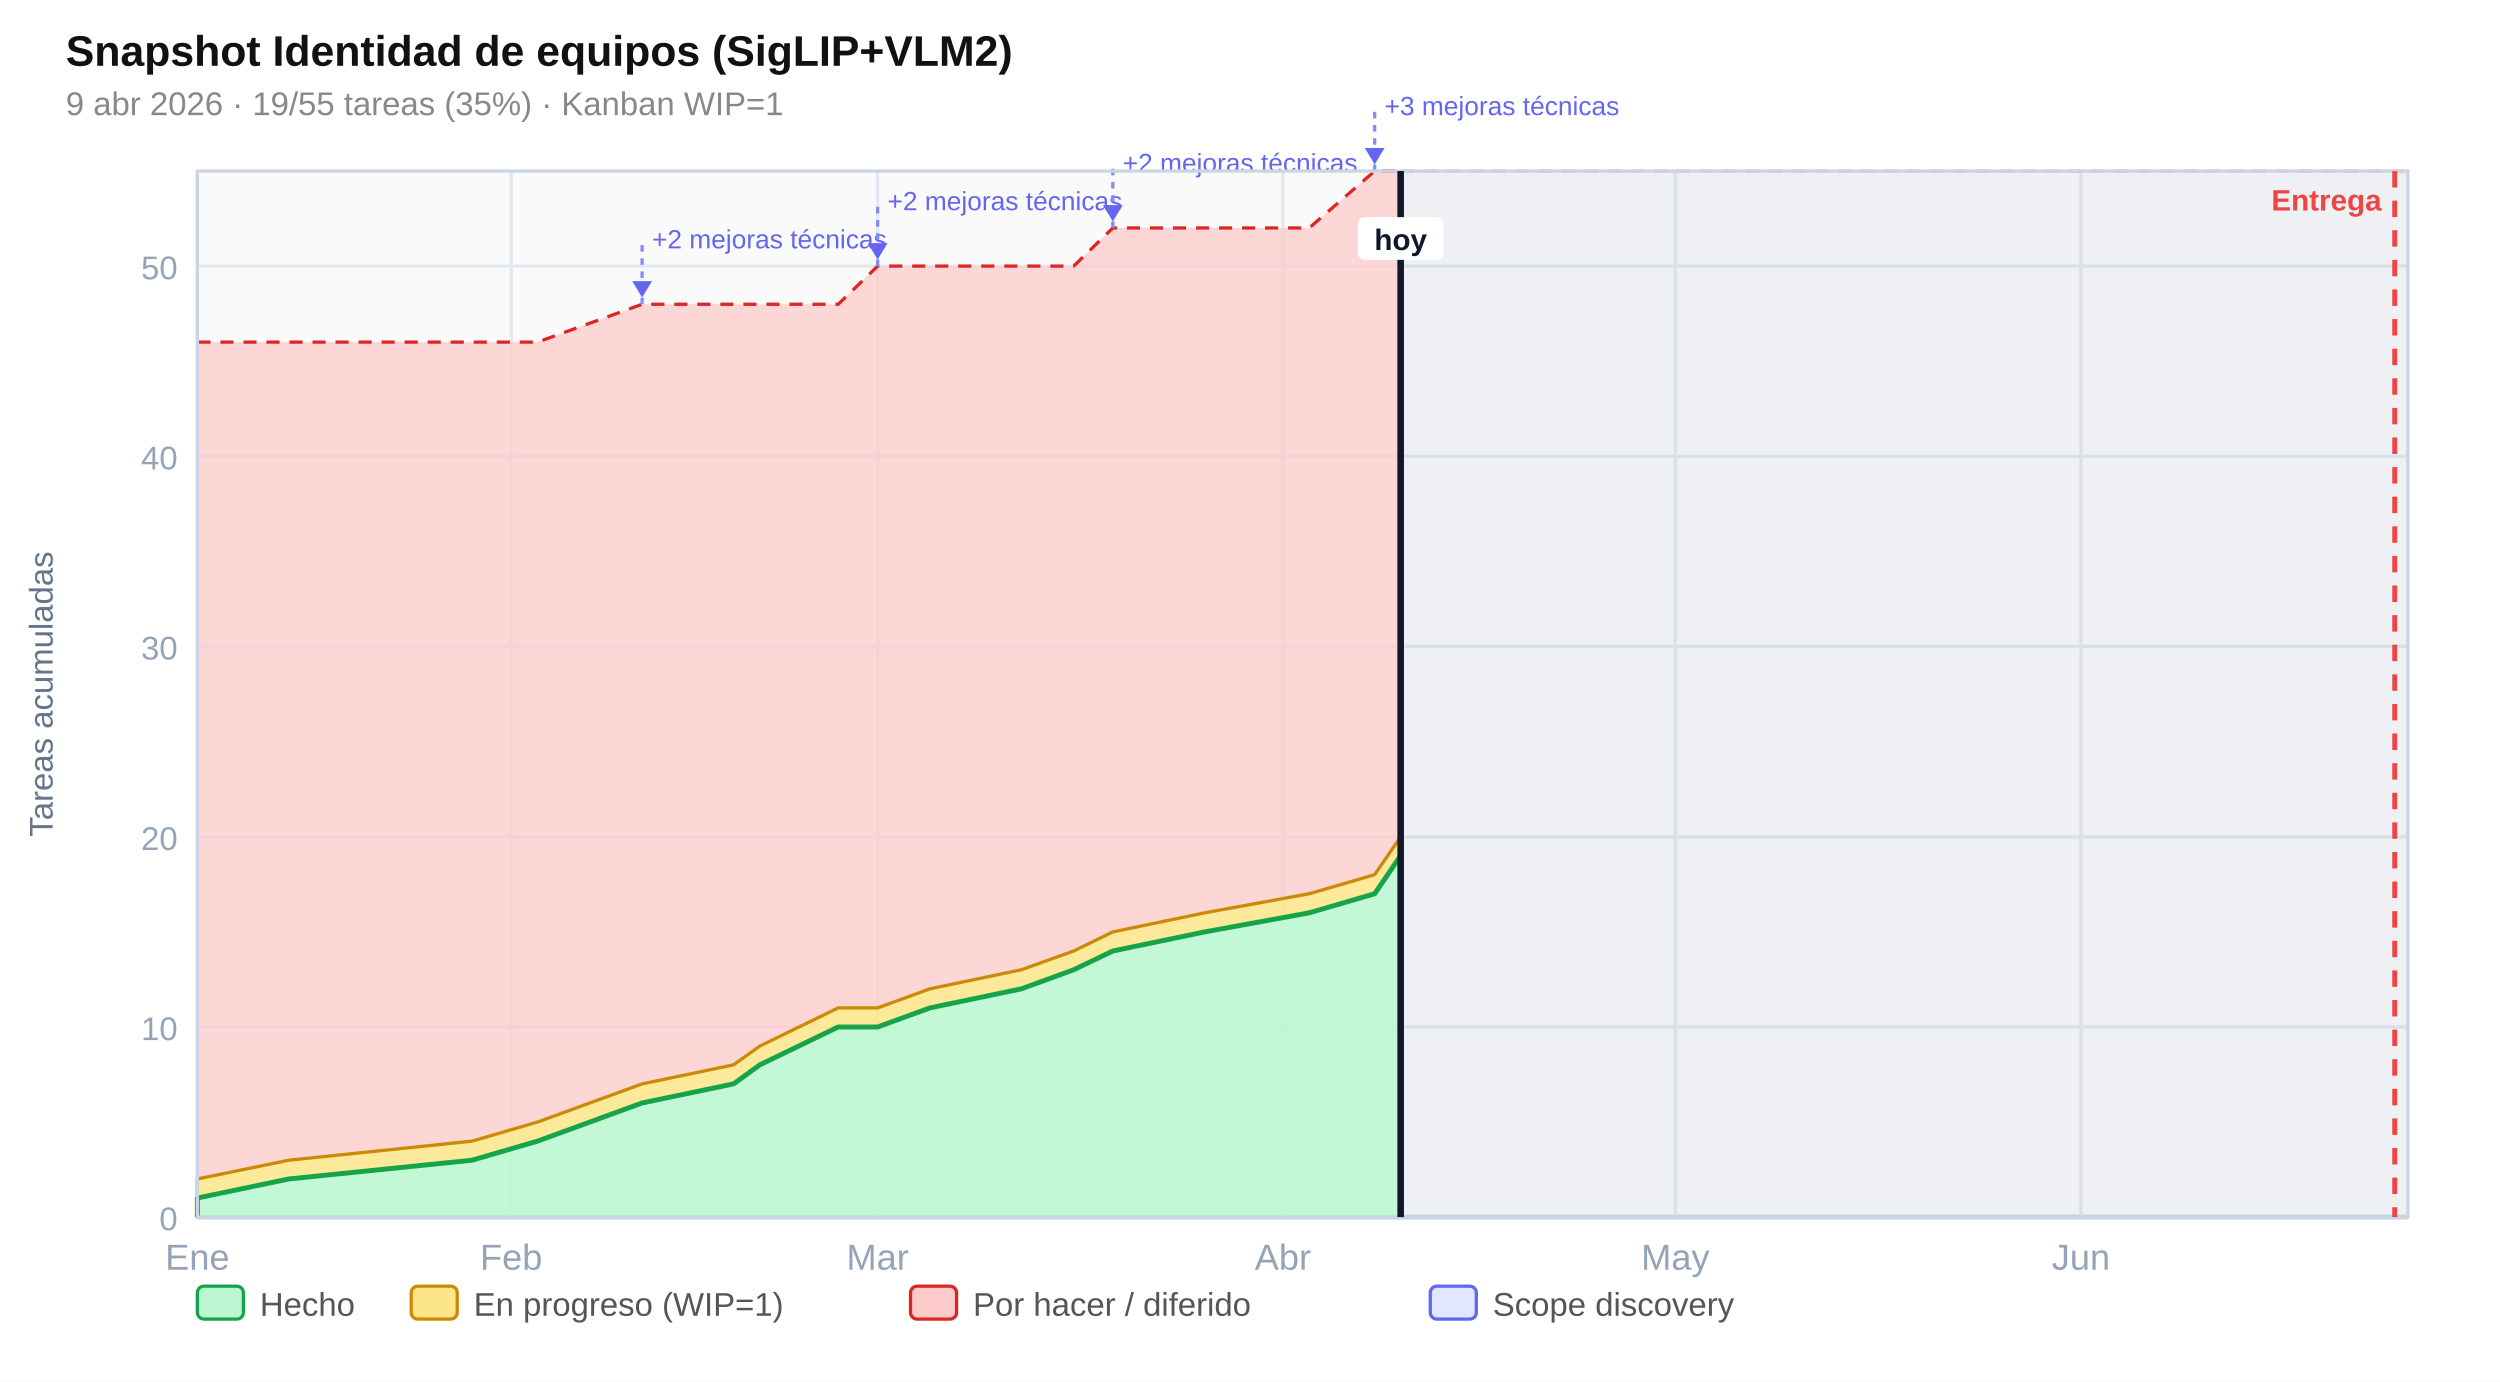
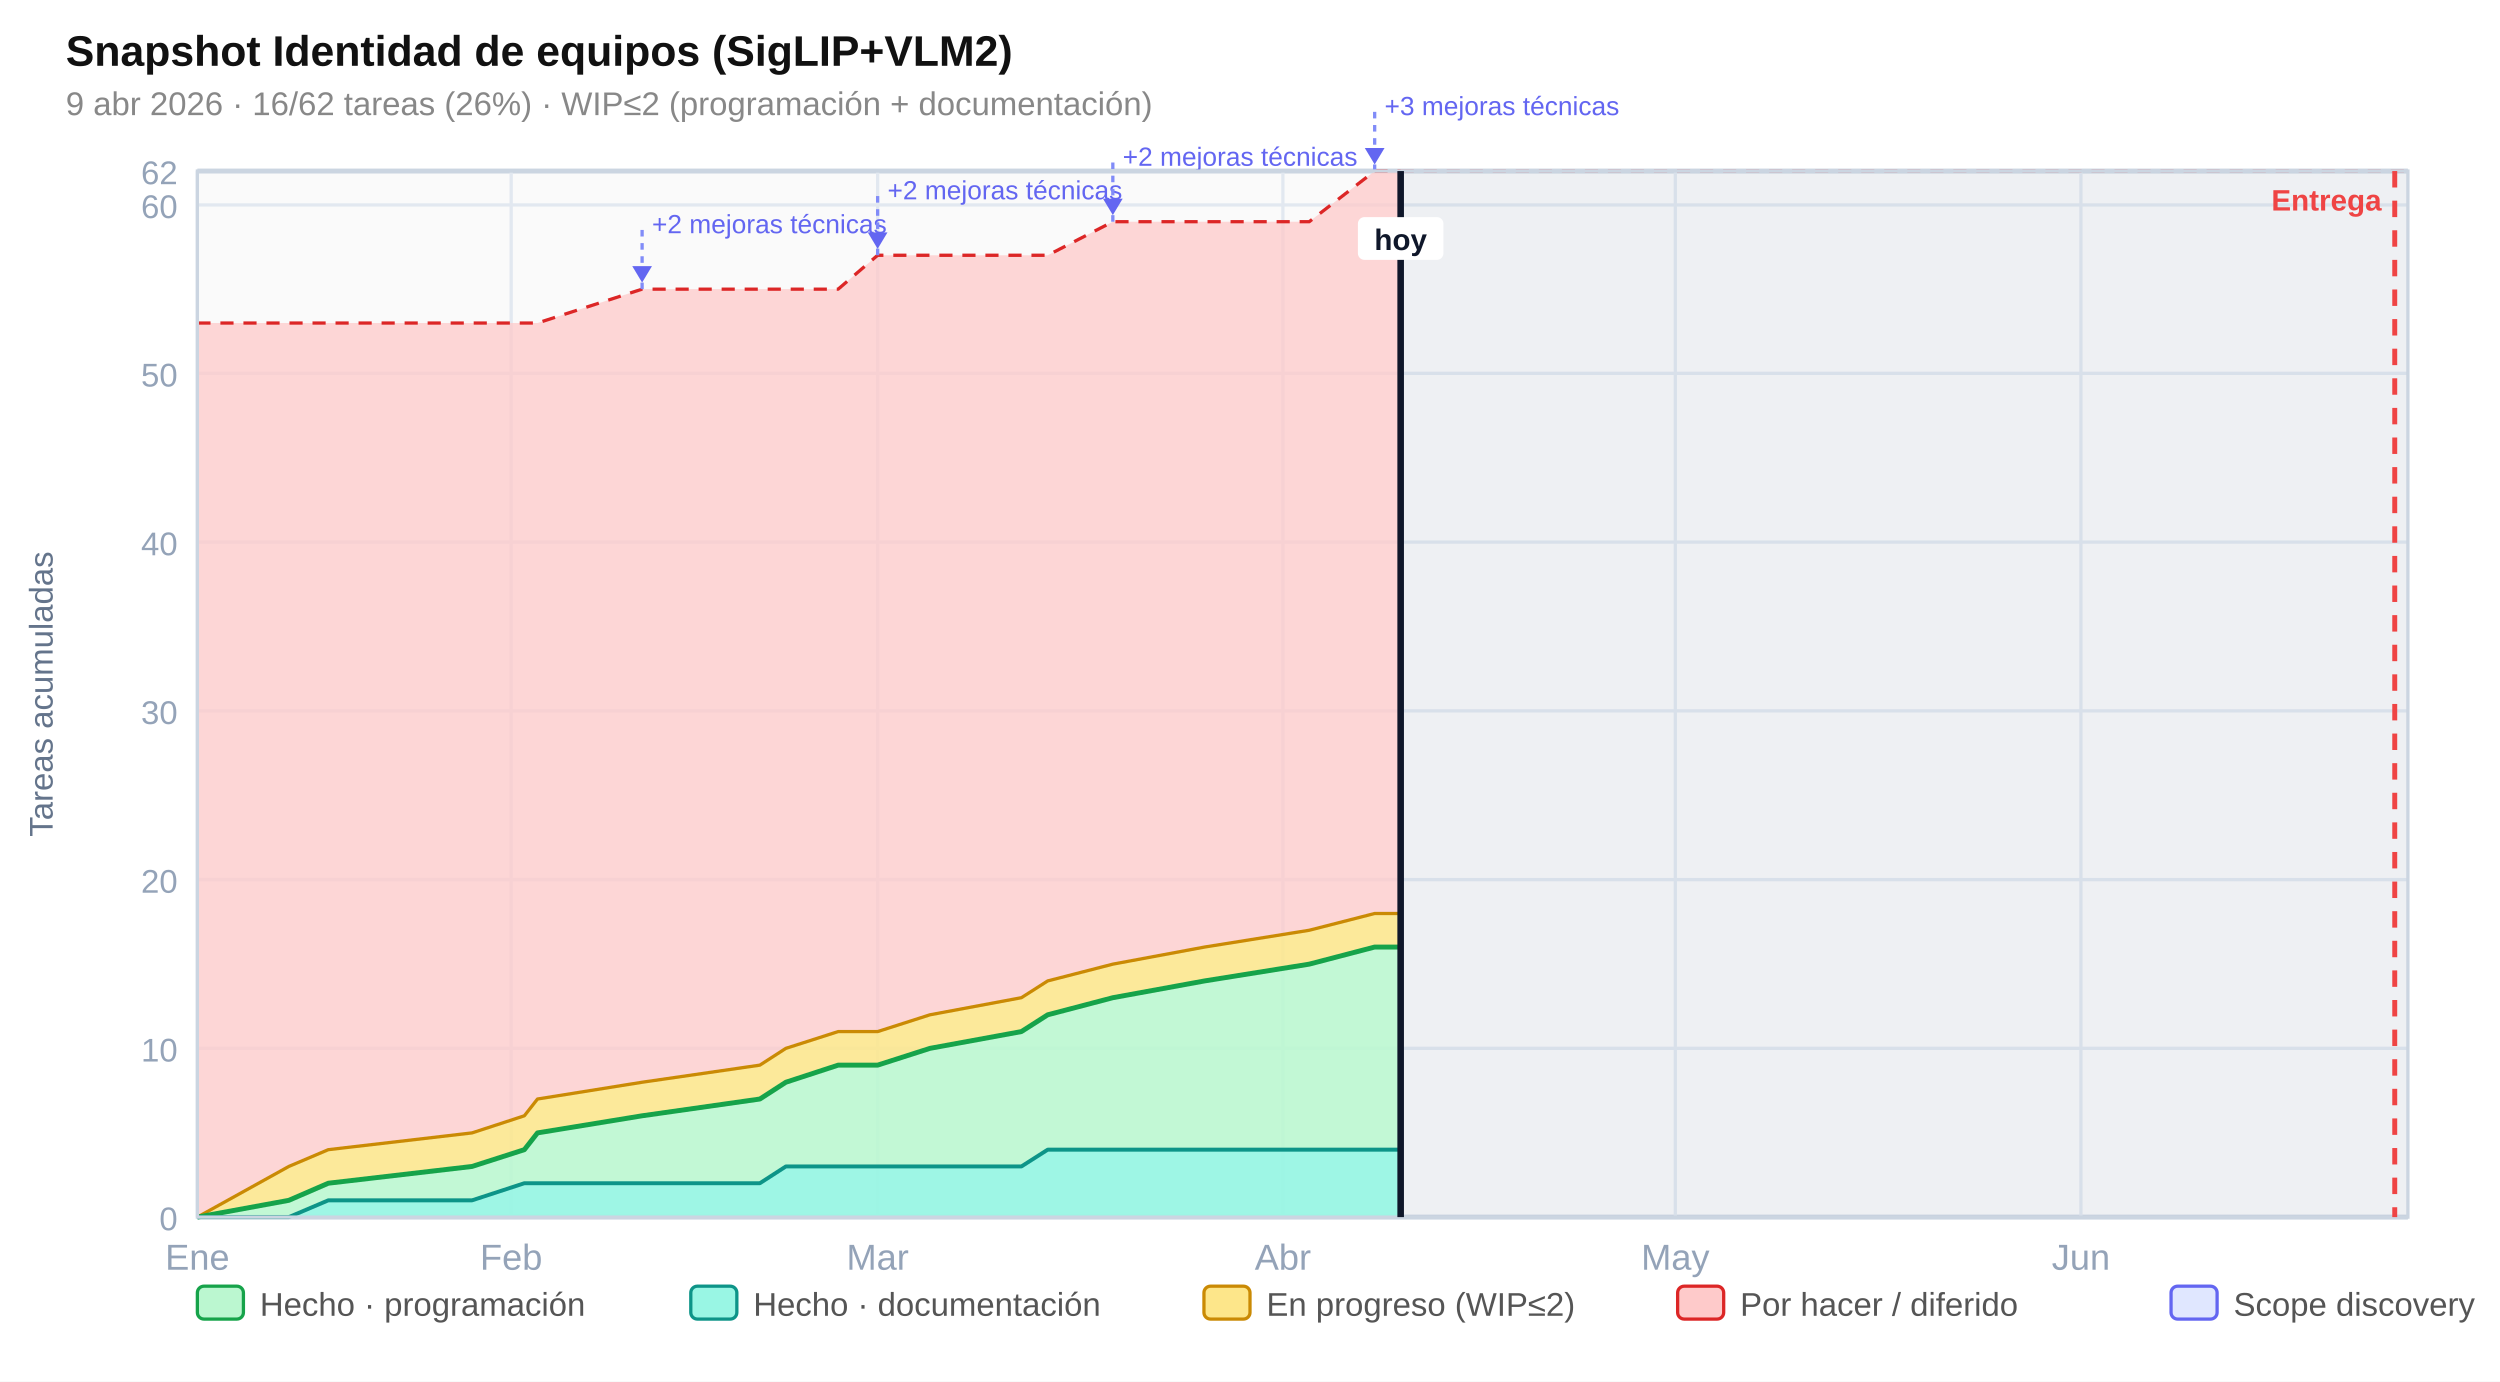
<svg xmlns="http://www.w3.org/2000/svg" viewBox="0 0 760 420" width="760" height="420">
  <defs>
    <style>text{font-family:-apple-system,BlinkMacSystemFont,"Segoe UI",Arial,sans-serif;}</style>
  </defs>
  <rect width="760" height="420" fill="#ffffff" />
  <rect x="60" y="52" width="672" height="318" fill="#FAFAFA" />
  <text x="20" y="20" font-size="13" font-weight="700" fill="#111111">Snapshot Identidad de equipos (SigLIP+VLM2)</text>
-   <text x="20" y="35" font-size="10" fill="#888888"> 9 abr 2026  ·  19/55 tareas (35%)  ·  Kanban WIP=1</text>
+   <text x="20" y="35" font-size="10" fill="#888888"> 9 abr 2026  ·  16/62 tareas (26%)  ·  WIP≤2 (programación + documentación)</text>
  <line x1="60" y1="370.0" x2="732" y2="370.0" stroke="#CBD5E1" stroke-width="1.5" />
  <text x="54" y="374.0" font-size="10" text-anchor="end" fill="#94A3B8">0</text>
-   <line x1="60" y1="312.2" x2="732" y2="312.2" stroke="#E2E8F0" stroke-width="1" />
-   <text x="54" y="316.2" font-size="10" text-anchor="end" fill="#94A3B8">10</text>
-   <line x1="60" y1="254.4" x2="732" y2="254.4" stroke="#E2E8F0" stroke-width="1" />
-   <text x="54" y="258.4" font-size="10" text-anchor="end" fill="#94A3B8">20</text>
-   <line x1="60" y1="196.5" x2="732" y2="196.5" stroke="#E2E8F0" stroke-width="1" />
-   <text x="54" y="200.5" font-size="10" text-anchor="end" fill="#94A3B8">30</text>
-   <line x1="60" y1="138.7" x2="732" y2="138.7" stroke="#E2E8F0" stroke-width="1" />
-   <text x="54" y="142.7" font-size="10" text-anchor="end" fill="#94A3B8">40</text>
-   <line x1="60" y1="80.9" x2="732" y2="80.9" stroke="#E2E8F0" stroke-width="1" />
-   <text x="54" y="84.9" font-size="10" text-anchor="end" fill="#94A3B8">50</text>
+   <line x1="60" y1="318.7" x2="732" y2="318.7" stroke="#E2E8F0" stroke-width="1" />
+   <text x="54" y="322.7" font-size="10" text-anchor="end" fill="#94A3B8">10</text>
+   <line x1="60" y1="267.4" x2="732" y2="267.4" stroke="#E2E8F0" stroke-width="1" />
+   <text x="54" y="271.4" font-size="10" text-anchor="end" fill="#94A3B8">20</text>
+   <line x1="60" y1="216.1" x2="732" y2="216.1" stroke="#E2E8F0" stroke-width="1" />
+   <text x="54" y="220.1" font-size="10" text-anchor="end" fill="#94A3B8">30</text>
+   <line x1="60" y1="164.8" x2="732" y2="164.8" stroke="#E2E8F0" stroke-width="1" />
+   <text x="54" y="168.8" font-size="10" text-anchor="end" fill="#94A3B8">40</text>
+   <line x1="60" y1="113.5" x2="732" y2="113.5" stroke="#E2E8F0" stroke-width="1" />
+   <text x="54" y="117.5" font-size="10" text-anchor="end" fill="#94A3B8">50</text>
+   <line x1="60" y1="62.3" x2="732" y2="62.3" stroke="#E2E8F0" stroke-width="1" />
+   <text x="54" y="66.3" font-size="10" text-anchor="end" fill="#94A3B8">60</text>
+   <line x1="60" y1="52.0" x2="732" y2="52.0" stroke="#CBD5E1" stroke-width="1.5" />
+   <text x="54" y="56.0" font-size="10" text-anchor="end" fill="#94A3B8">62</text>
  <text x="16.0" y="211.0" font-size="10" fill="#64748B" text-anchor="middle" transform="rotate(-90,16.0,211.0)">Tareas acumuladas</text>
  <line x1="60.0" y1="52" x2="60.0" y2="370" stroke="#E2E8F0" stroke-width="1" />
  <text x="60.0" y="386" font-size="11" text-anchor="middle" fill="#94A3B8">Ene</text>
  <line x1="155.4" y1="52" x2="155.4" y2="370" stroke="#E2E8F0" stroke-width="1" />
  <text x="155.4" y="386" font-size="11" text-anchor="middle" fill="#94A3B8">Feb</text>
  <line x1="266.8" y1="52" x2="266.8" y2="370" stroke="#E2E8F0" stroke-width="1" />
  <text x="266.8" y="386" font-size="11" text-anchor="middle" fill="#94A3B8">Mar</text>
  <line x1="390.0" y1="52" x2="390.0" y2="370" stroke="#E2E8F0" stroke-width="1" />
  <text x="390.0" y="386" font-size="11" text-anchor="middle" fill="#94A3B8">Abr</text>
  <line x1="509.3" y1="52" x2="509.3" y2="370" stroke="#E2E8F0" stroke-width="1" />
  <text x="509.3" y="386" font-size="11" text-anchor="middle" fill="#94A3B8">May</text>
  <line x1="632.6" y1="52" x2="632.6" y2="370" stroke="#E2E8F0" stroke-width="1" />
  <text x="632.6" y="386" font-size="11" text-anchor="middle" fill="#94A3B8">Jun</text>
  <rect x="425.8" y="52" width="306.2" height="318" fill="#94A3B8" opacity="0.12" />
  <line x1="425.8" y1="52.0" x2="732.0" y2="52.0" stroke="#DC2626" stroke-width="1" stroke-dasharray="4,3" opacity="0.4" />
-   <polygon points="60.0,104.0 60.0,104.0 87.8,104.0 143.5,104.0 163.4,104.0 195.2,92.5 223.0,92.5 231.0,92.5 254.8,92.5 266.8,80.9 282.7,80.9 310.5,80.9 326.4,80.9 338.3,69.3 366.2,69.3 398.0,69.3 417.9,52.0 425.8,52.0 425.8,254.4 417.9,265.9 398.0,271.7 366.2,277.5 338.3,283.3 326.4,289.1 310.5,294.8 282.7,300.6 266.8,306.4 254.8,306.4 231.0,318.0 223.0,323.7 195.2,329.5 163.4,341.1 143.5,346.9 87.8,352.7 60.0,358.4 60.0,364.2" fill="#FECACA" opacity="0.75" />
-   <polygon points="60.0,364.2 60.0,358.4 87.8,352.7 143.5,346.9 163.4,341.1 195.2,329.5 223.0,323.7 231.0,318.0 254.8,306.4 266.8,306.4 282.7,300.6 310.5,294.8 326.4,289.1 338.3,283.3 366.2,277.5 398.0,271.7 417.9,265.9 425.8,254.4 425.8,260.1 417.9,271.7 398.0,277.5 366.2,283.3 338.3,289.1 326.4,294.8 310.5,300.6 282.7,306.4 266.8,312.2 254.8,312.2 231.0,323.7 223.0,329.5 195.2,335.3 163.4,346.9 143.5,352.7 87.8,358.4 60.0,364.2 60.0,370.0" fill="#FDE68A" opacity="0.85" />
-   <polygon points="60.0,370.0 60.0,364.2 87.8,358.4 143.5,352.7 163.4,346.9 195.2,335.3 223.0,329.5 231.0,323.7 254.8,312.2 266.8,312.2 282.7,306.4 310.5,300.6 326.4,294.8 338.3,289.1 366.2,283.3 398.0,277.5 417.9,271.7 425.8,260.1 425.8,370.0 417.9,370.0 398.0,370.0 366.2,370.0 338.3,370.0 326.4,370.0 310.5,370.0 282.7,370.0 266.8,370.0 254.8,370.0 231.0,370.0 223.0,370.0 195.2,370.0 163.4,370.0 143.5,370.0 87.8,370.0 60.0,370.0 60.0,370.0" fill="#BBF7D0" opacity="0.90" />
-   <polyline points="60.0,370.0 60.0,364.2 87.8,358.4 143.5,352.7 163.4,346.9 195.2,335.3 223.0,329.5 231.0,323.7 254.8,312.2 266.8,312.2 282.7,306.4 310.5,300.6 326.4,294.8 338.3,289.1 366.2,283.3 398.0,277.5 417.9,271.7 425.8,260.1" fill="none" stroke="#16A34A" stroke-width="1.5" stroke-linejoin="round" />
-   <polyline points="60.0,364.2 60.0,358.4 87.8,352.7 143.5,346.9 163.4,341.1 195.2,329.5 223.0,323.7 231.0,318.0 254.8,306.4 266.8,306.4 282.7,300.6 310.5,294.8 326.4,289.1 338.3,283.3 366.2,277.5 398.0,271.7 417.9,265.9 425.8,254.4" fill="none" stroke="#CA8A04" stroke-width="1" stroke-linejoin="round" />
-   <polyline points="60.0,104.0 60.0,104.0 87.8,104.0 143.5,104.0 163.4,104.0 195.2,92.5 223.0,92.5 231.0,92.5 254.8,92.5 266.8,80.9 282.7,80.9 310.5,80.9 326.4,80.9 338.3,69.3 366.2,69.3 398.0,69.3 417.9,52.0 425.8,52.0" fill="none" stroke="#DC2626" stroke-width="1" stroke-linejoin="round" stroke-dasharray="4,3" />
-   <line x1="195.2" y1="92.5" x2="195.2" y2="74.5" stroke="#818CF8" stroke-width="1" stroke-dasharray="2,2" />
-   <text x="198.2" y="75.5" font-size="8" fill="#6366F1">+2 mejoras técnicas</text>
-   <polygon points="195.2,90.473 192.2,85.473 198.2,85.473" fill="#6366F1" />
-   <line x1="266.8" y1="80.9" x2="266.8" y2="62.9" stroke="#818CF8" stroke-width="1" stroke-dasharray="2,2" />
-   <text x="269.8" y="63.9" font-size="8" fill="#6366F1">+2 mejoras técnicas</text>
-   <polygon points="266.8,78.909 263.8,73.909 269.8,73.909" fill="#6366F1" />
-   <line x1="338.3" y1="69.3" x2="338.3" y2="51.3" stroke="#818CF8" stroke-width="1" stroke-dasharray="2,2" />
-   <text x="341.3" y="52.3" font-size="8" fill="#6366F1">+2 mejoras técnicas</text>
-   <polygon points="338.3,67.345 335.3,62.345 341.3,62.345" fill="#6366F1" />
+   <polygon points="60.0,98.2 87.8,98.2 99.8,98.2 143.5,98.2 159.4,98.2 163.4,98.2 195.2,87.9 231.0,87.9 238.9,87.9 254.8,87.9 266.8,77.6 282.7,77.6 310.5,77.6 318.5,77.6 338.3,67.4 366.2,67.4 398.0,67.4 417.9,52.0 425.8,52.0 425.8,277.7 417.9,277.7 398.0,282.8 366.2,287.9 338.3,293.1 318.5,298.2 310.5,303.3 282.7,308.5 266.8,313.6 254.8,313.6 238.9,318.7 231.0,323.8 195.2,329.0 163.4,334.1 159.4,339.2 143.5,344.4 99.8,349.5 87.8,354.6 60.0,370.0" fill="#FECACA" opacity="0.75" />
+   <polygon points="60.0,370.0 87.8,354.6 99.8,349.5 143.5,344.4 159.4,339.2 163.4,334.1 195.2,329.0 231.0,323.8 238.9,318.7 254.8,313.6 266.8,313.6 282.7,308.5 310.5,303.3 318.5,298.2 338.3,293.1 366.2,287.9 398.0,282.8 417.9,277.7 425.8,277.7 425.8,287.9 417.9,287.9 398.0,293.1 366.2,298.2 338.3,303.3 318.5,308.5 310.5,313.6 282.7,318.7 266.8,323.8 254.8,323.8 238.9,329.0 231.0,334.1 195.2,339.2 163.4,344.4 159.4,349.5 143.5,354.6 99.8,359.7 87.8,364.9 60.0,370.0" fill="#FDE68A" opacity="0.85" />
+   <polygon points="60.0,370.0 87.8,364.9 99.8,359.7 143.5,354.6 159.4,349.5 163.4,344.4 195.2,339.2 231.0,334.1 238.9,329.0 254.8,323.8 266.8,323.8 282.7,318.7 310.5,313.6 318.5,308.5 338.3,303.3 366.2,298.2 398.0,293.1 417.9,287.9 425.8,287.9 425.8,349.5 417.9,349.5 398.0,349.5 366.2,349.5 338.3,349.5 318.5,349.5 310.5,354.6 282.7,354.6 266.8,354.6 254.8,354.6 238.9,354.6 231.0,359.7 195.2,359.7 163.4,359.7 159.4,359.7 143.5,364.9 99.8,364.9 87.8,370.0 60.0,370.0" fill="#BBF7D0" opacity="0.90" />
+   <polygon points="60.0,370.0 87.8,370.0 99.8,364.9 143.5,364.9 159.4,359.7 163.4,359.7 195.2,359.7 231.0,359.7 238.9,354.6 254.8,354.6 266.8,354.6 282.7,354.6 310.5,354.6 318.5,349.5 338.3,349.5 366.2,349.5 398.0,349.5 417.9,349.5 425.8,349.5 425.8,370.0 417.9,370.0 398.0,370.0 366.2,370.0 338.3,370.0 318.5,370.0 310.5,370.0 282.7,370.0 266.8,370.0 254.8,370.0 238.9,370.0 231.0,370.0 195.2,370.0 163.4,370.0 159.4,370.0 143.5,370.0 99.8,370.0 87.8,370.0 60.0,370.0" fill="#99F6E4" opacity="0.95" />
+   <polyline points="60.0,98.2 87.8,98.2 99.8,98.2 143.5,98.2 159.4,98.2 163.4,98.2 195.2,87.9 231.0,87.9 238.9,87.9 254.8,87.9 266.8,77.6 282.7,77.6 310.5,77.6 318.5,77.6 338.3,67.4 366.2,67.4 398.0,67.4 417.9,52.0 425.8,52.0" fill="none" stroke="#DC2626" stroke-width="1" stroke-linejoin="round" stroke-dasharray="4,3" />
+   <polyline points="60.0,370.0 87.8,354.6 99.8,349.5 143.5,344.4 159.4,339.2 163.4,334.1 195.2,329.0 231.0,323.8 238.9,318.7 254.8,313.6 266.8,313.6 282.7,308.5 310.5,303.3 318.5,298.2 338.3,293.1 366.2,287.9 398.0,282.8 417.9,277.7 425.8,277.7" fill="none" stroke="#CA8A04" stroke-width="1" stroke-linejoin="round" />
+   <polyline points="60.0,370.0 87.8,364.9 99.8,359.7 143.5,354.6 159.4,349.5 163.4,344.4 195.2,339.2 231.0,334.1 238.9,329.0 254.8,323.8 266.8,323.8 282.7,318.7 310.5,313.6 318.5,308.5 338.3,303.3 366.2,298.2 398.0,293.1 417.9,287.9 425.8,287.9" fill="none" stroke="#16A34A" stroke-width="1.5" stroke-linejoin="round" />
+   <polyline points="60.0,370.0 87.8,370.0 99.8,364.9 143.5,364.9 159.4,359.7 163.4,359.7 195.2,359.7 231.0,359.7 238.9,354.6 254.8,354.6 266.8,354.6 282.7,354.6 310.5,354.6 318.5,349.5 338.3,349.5 366.2,349.5 398.0,349.5 417.9,349.5 425.8,349.5" fill="none" stroke="#0D9488" stroke-width="1.2" stroke-linejoin="round" />
+   <line x1="195.2" y1="87.9" x2="195.2" y2="69.9" stroke="#818CF8" stroke-width="1" stroke-dasharray="2,2" />
+   <text x="198.2" y="70.9" font-size="8" fill="#6366F1">+2 mejoras técnicas</text>
+   <polygon points="195.2,85.903 192.2,80.903 198.2,80.903" fill="#6366F1" />
+   <line x1="266.8" y1="77.6" x2="266.8" y2="59.6" stroke="#818CF8" stroke-width="1" stroke-dasharray="2,2" />
+   <text x="269.8" y="60.6" font-size="8" fill="#6366F1">+2 mejoras técnicas</text>
+   <polygon points="266.8,75.645 263.8,70.645 269.8,70.645" fill="#6366F1" />
+   <line x1="338.3" y1="67.4" x2="338.3" y2="49.4" stroke="#818CF8" stroke-width="1" stroke-dasharray="2,2" />
+   <text x="341.3" y="50.4" font-size="8" fill="#6366F1">+2 mejoras técnicas</text>
+   <polygon points="338.3,65.387 335.3,60.387 341.3,60.387" fill="#6366F1" />
  <line x1="417.9" y1="52.0" x2="417.9" y2="34.0" stroke="#818CF8" stroke-width="1" stroke-dasharray="2,2" />
  <text x="420.9" y="35.0" font-size="8" fill="#6366F1">+3 mejoras técnicas</text>
  <polygon points="417.9,50.0 414.9,45.0 420.9,45.0" fill="#6366F1" />
  <rect x="60" y="52" width="672" height="318" fill="none" stroke="#CBD5E1" stroke-width="1" />
  <line x1="728.0" y1="52" x2="728.0" y2="370" stroke="#EF4444" stroke-width="1.5" stroke-dasharray="5,4" />
  <text x="724.0" y="64" font-size="9" text-anchor="end" fill="#EF4444" font-weight="600">Entrega</text>
  <line x1="425.8" y1="52" x2="425.8" y2="370" stroke="#0F172A" stroke-width="2" />
  <rect x="412.8" y="66" width="26" height="13" fill="#ffffff" rx="2" />
  <text x="425.8" y="76" font-size="9" text-anchor="middle" fill="#0F172A" font-weight="700">hoy</text>
  <rect x="60" y="391" width="14" height="10" fill="#BBF7D0" stroke="#16A34A" stroke-width="1" rx="2" />
-   <text x="79" y="400" font-size="10" fill="#555555">Hecho</text>
-   <rect x="125.0" y="391" width="14" height="10" fill="#FDE68A" stroke="#CA8A04" stroke-width="1" rx="2" />
-   <text x="144.0" y="400" font-size="10" fill="#555555">En progreso (WIP=1)</text>
-   <rect x="276.8" y="391" width="14" height="10" fill="#FECACA" stroke="#DC2626" stroke-width="1" rx="2" />
-   <text x="295.8" y="400" font-size="10" fill="#555555">Por hacer / diferido</text>
-   <rect x="434.8" y="391" width="14" height="10" fill="#E0E7FF" stroke="#6366F1" stroke-width="1" rx="2" />
-   <text x="453.8" y="400" font-size="10" fill="#555555">Scope discovery</text>
+   <text x="79" y="400" font-size="10" fill="#555555">Hecho · programación</text>
+   <rect x="210.0" y="391" width="14" height="10" fill="#99F6E4" stroke="#0D9488" stroke-width="1" rx="2" />
+   <text x="229.0" y="400" font-size="10" fill="#555555">Hecho · documentación</text>
+   <rect x="366.0" y="391" width="14" height="10" fill="#FDE68A" stroke="#CA8A04" stroke-width="1" rx="2" />
+   <text x="385.0" y="400" font-size="10" fill="#555555">En progreso (WIP≤2)</text>
+   <rect x="510.0" y="391" width="14" height="10" fill="#FECACA" stroke="#DC2626" stroke-width="1" rx="2" />
+   <text x="529.0" y="400" font-size="10" fill="#555555">Por hacer / diferido</text>
+   <rect x="660.0" y="391" width="14" height="10" fill="#E0E7FF" stroke="#6366F1" stroke-width="1" rx="2" />
+   <text x="679.0" y="400" font-size="10" fill="#555555">Scope discovery</text>
</svg>
